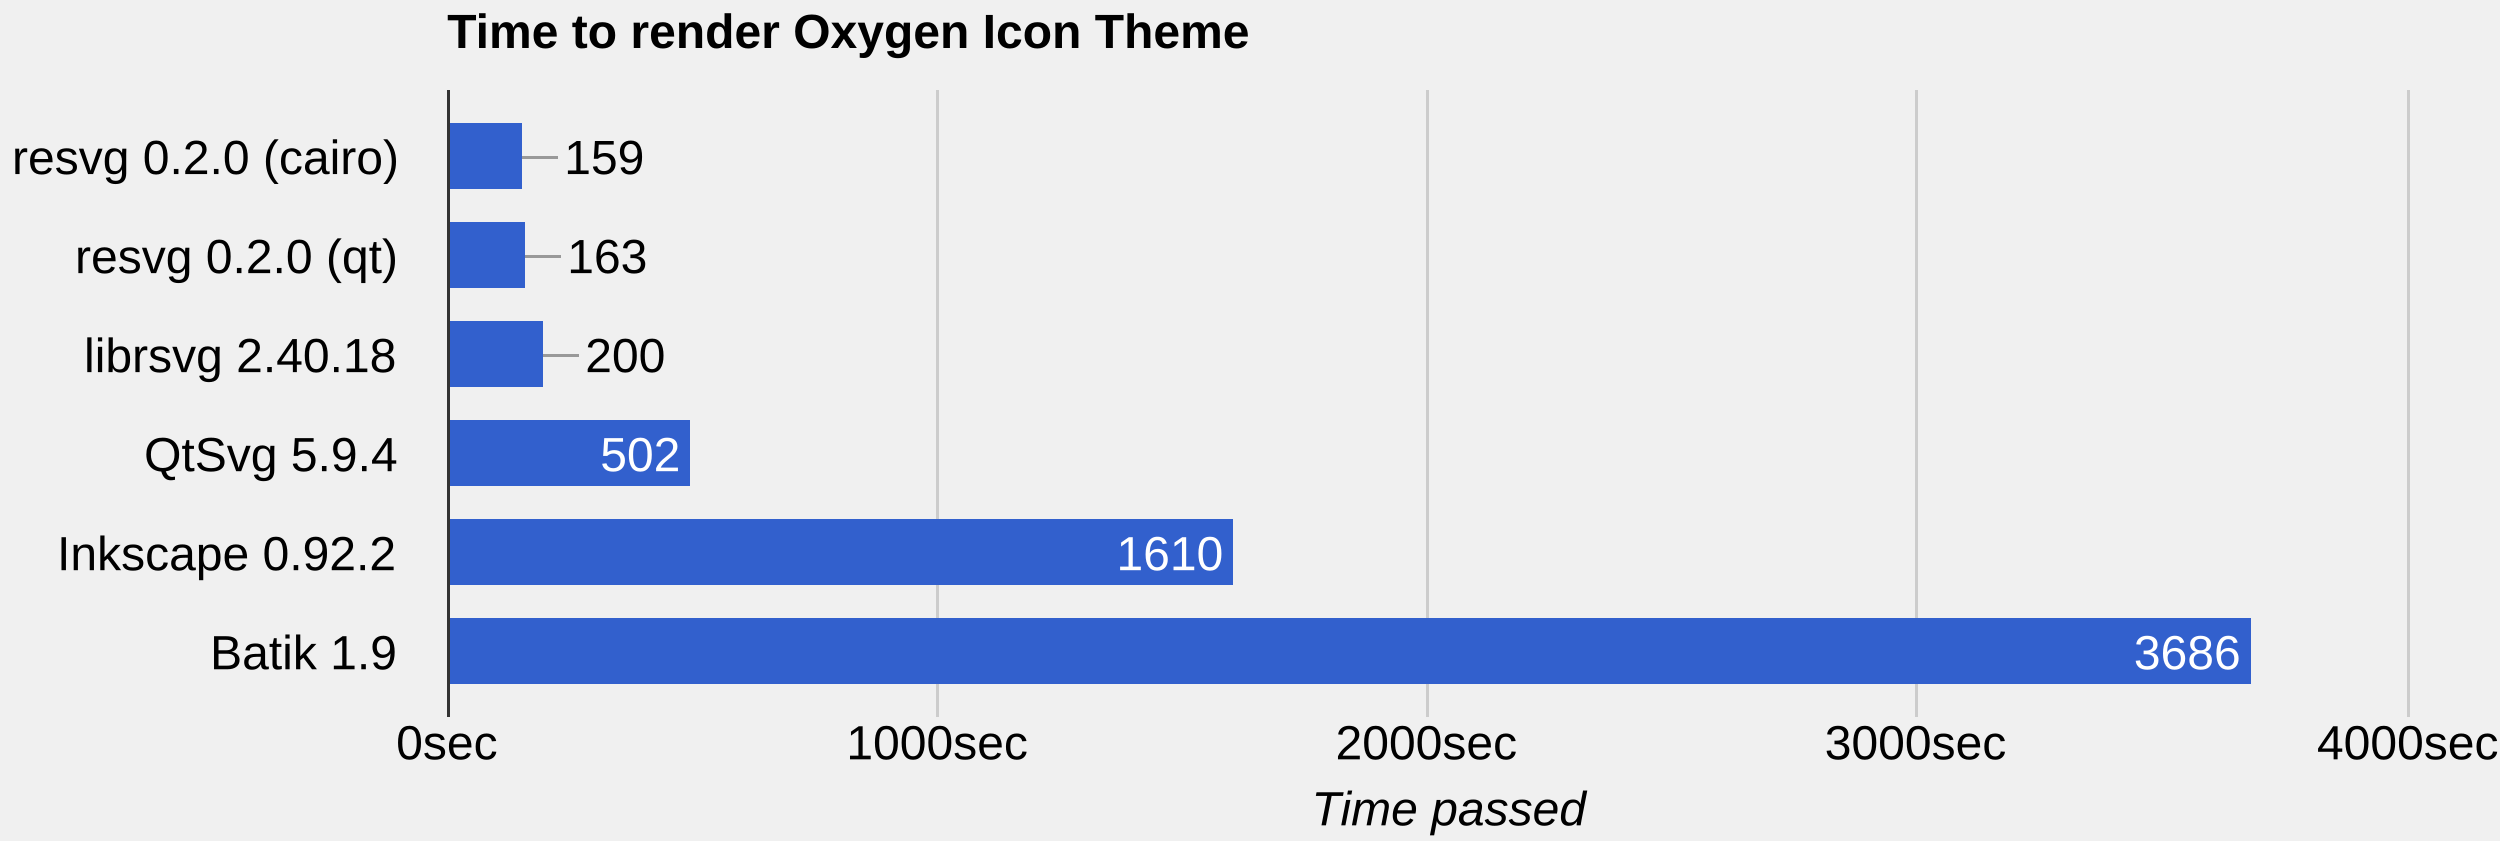
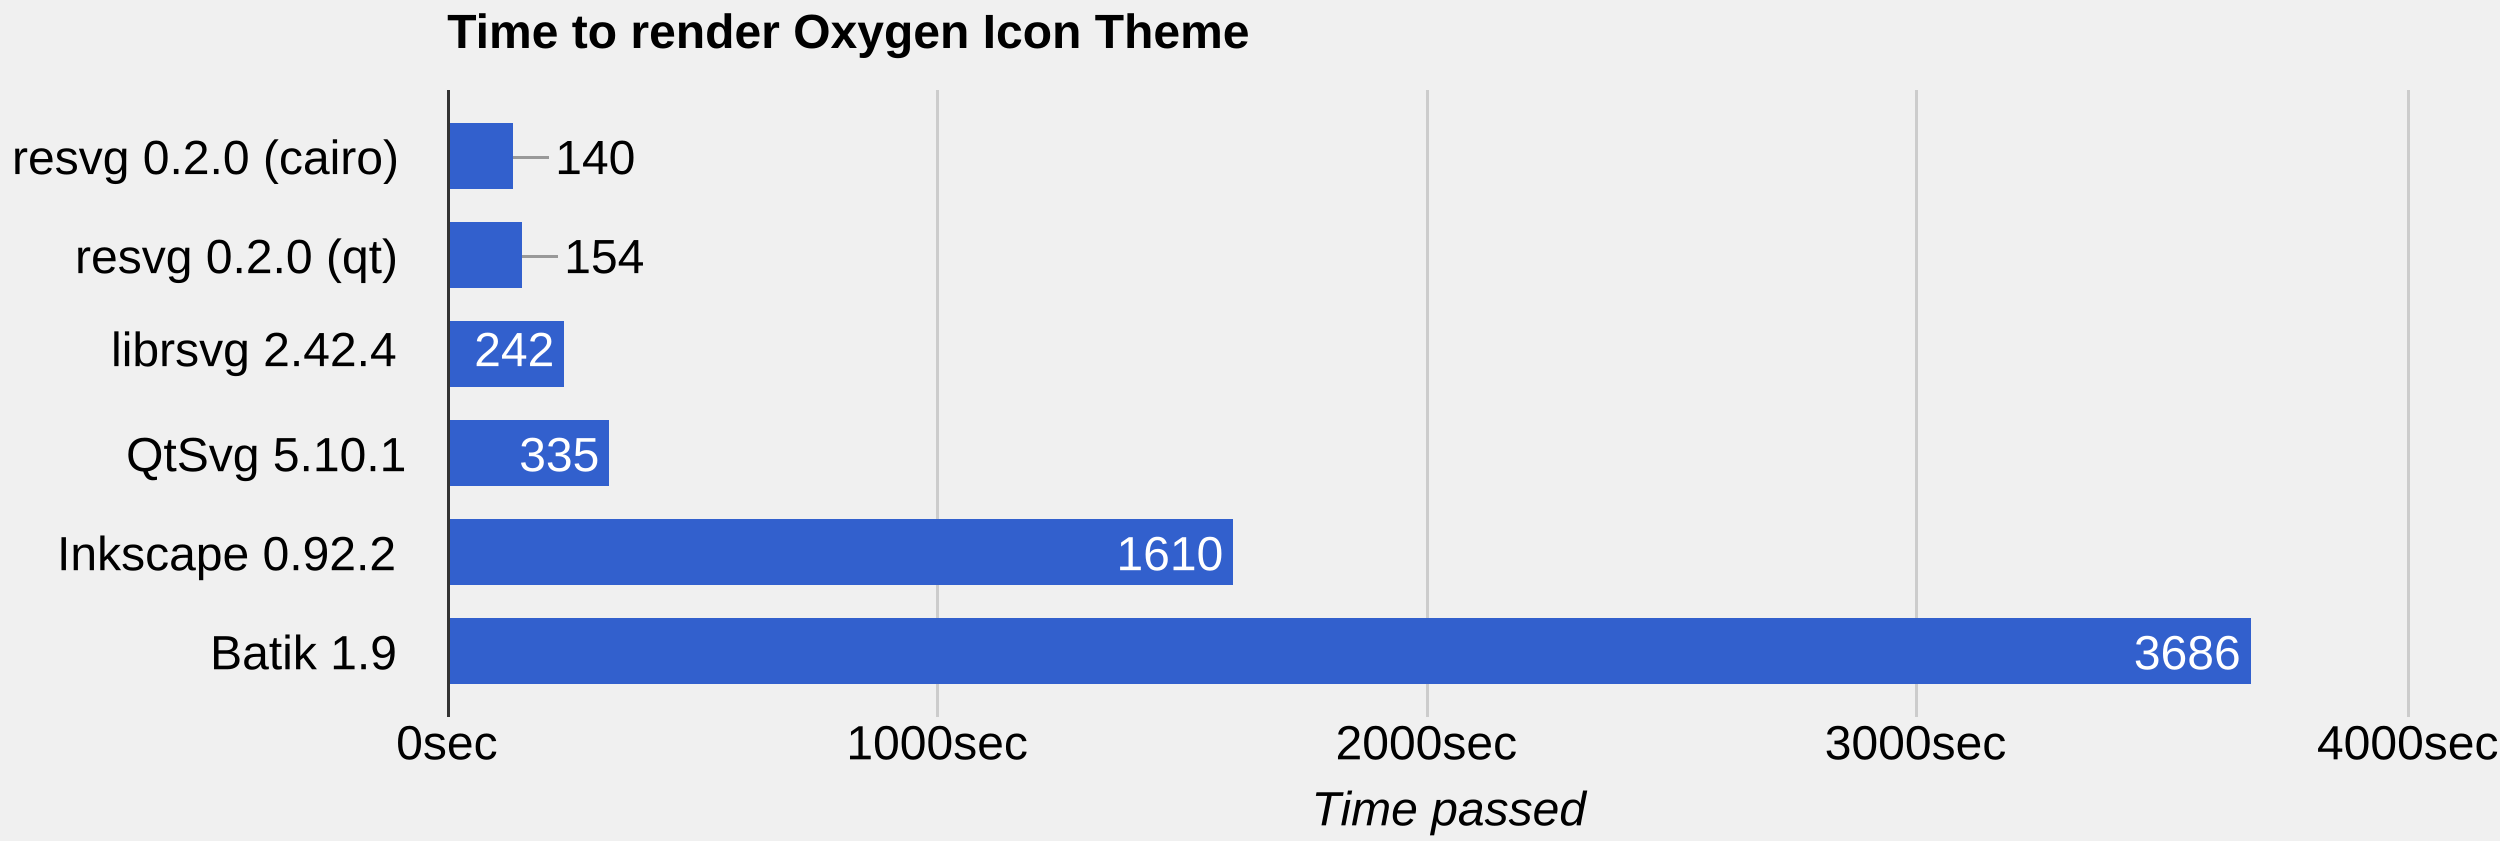
<svg xmlns="http://www.w3.org/2000/svg" height="280" shape-rendering="crispEdges" width="833">
  <text font-family="Arial" font-size="16" font-weight="bold" x="149" y="16">Time to render Oxygen Icon Theme</text>
  <text font-family="Arial" font-size="16" x="4" y="58">resvg 0.2.0 (cairo)</text>
  <text font-family="Arial" font-size="16" x="25" y="91">resvg 0.2.0 (qt)</text>
-   <text font-family="Arial" font-size="16" x="28" y="124">librsvg 2.40.18</text>
-   <text font-family="Arial" font-size="16" x="48" y="157">QtSvg 5.9.4</text>
+   <text font-family="Arial" font-size="16" x="37" y="122">librsvg 2.42.4</text>
+   <text font-family="Arial" font-size="16" x="42" y="157">QtSvg 5.10.1</text>
  <text font-family="Arial" font-size="16" x="19" y="190">Inkscape 0.92.2</text>
  <text font-family="Arial" font-size="16" x="70" y="223">Batik 1.9</text>
  <rect fill="#ccc" height="209" width="1" x="149" y="30" />
  <text fill="#000" font-family="Arial" font-size="16" x="132" y="253">0sec</text>
  <rect fill="#ccc" height="209" width="1" x="312" y="30" />
  <text fill="#000" font-family="Arial" font-size="16" x="282" y="253">1000sec</text>
  <rect fill="#ccc" height="209" width="1" x="475" y="30" />
  <text fill="#000" font-family="Arial" font-size="16" x="445" y="253">2000sec</text>
  <rect fill="#ccc" height="209" width="1" x="638" y="30" />
  <text fill="#000" font-family="Arial" font-size="16" x="608" y="253">3000sec</text>
  <rect fill="#ccc" height="209" width="1" x="802" y="30" />
  <text fill="#000" font-family="Arial" font-size="16" x="772" y="253">4000sec</text>
-   <rect fill="#3260cd" height="22" width="25" x="149" y="41" />
-   <rect fill="#999" height="1" width="12" x="174" y="52" />
-   <text fill="#000" font-family="Arial" font-size="16" x="188" y="58">159</text>
-   <rect fill="#3260cd" height="22" width="26" x="149" y="74" />
-   <rect fill="#999" height="1" width="12" x="175" y="85" />
-   <text fill="#000" font-family="Arial" font-size="16" x="189" y="91">163</text>
-   <rect fill="#3260cd" height="22" width="32" x="149" y="107" />
-   <rect fill="#999" height="1" width="12" x="181" y="118" />
-   <text fill="#000" font-family="Arial" font-size="16" x="195" y="124">200</text>
-   <rect fill="#3260cd" height="22" width="81" x="149" y="140" />
-   <text fill="#fff" font-family="Arial" font-size="16" x="200" y="157">502</text>
+   <rect fill="#3260cd" height="22" width="22" x="149" y="41" />
+   <rect fill="#999" height="1" width="12" x="171" y="52" />
+   <text fill="#000" font-family="Arial" font-size="16" x="185" y="58">140</text>
+   <rect fill="#3260cd" height="22" width="25" x="149" y="74" />
+   <rect fill="#999" height="1" width="12" x="174" y="85" />
+   <text fill="#000" font-family="Arial" font-size="16" x="188" y="91">154</text>
+   <rect fill="#3260cd" height="22" width="39" x="149" y="107" />
+   <text fill="#fff" font-family="Arial" font-size="16" x="158" y="122">242</text>
+   <rect fill="#3260cd" height="22" width="54" x="149" y="140" />
+   <text fill="#fff" font-family="Arial" font-size="16" x="173" y="157">335</text>
  <rect fill="#3260cd" height="22" width="262" x="149" y="173" />
  <text fill="#fff" font-family="Arial" font-size="16" x="372" y="190">1610</text>
  <rect fill="#3260cd" height="22" width="601" x="149" y="206" />
  <text fill="#fff" font-family="Arial" font-size="16" x="711" y="223">3686</text>
  <rect fill="#333" height="209" width="1" x="149" y="30" />
  <text font-family="Arial" font-size="16" font-style="italic" x="437" y="275">Time passed</text>
</svg>
